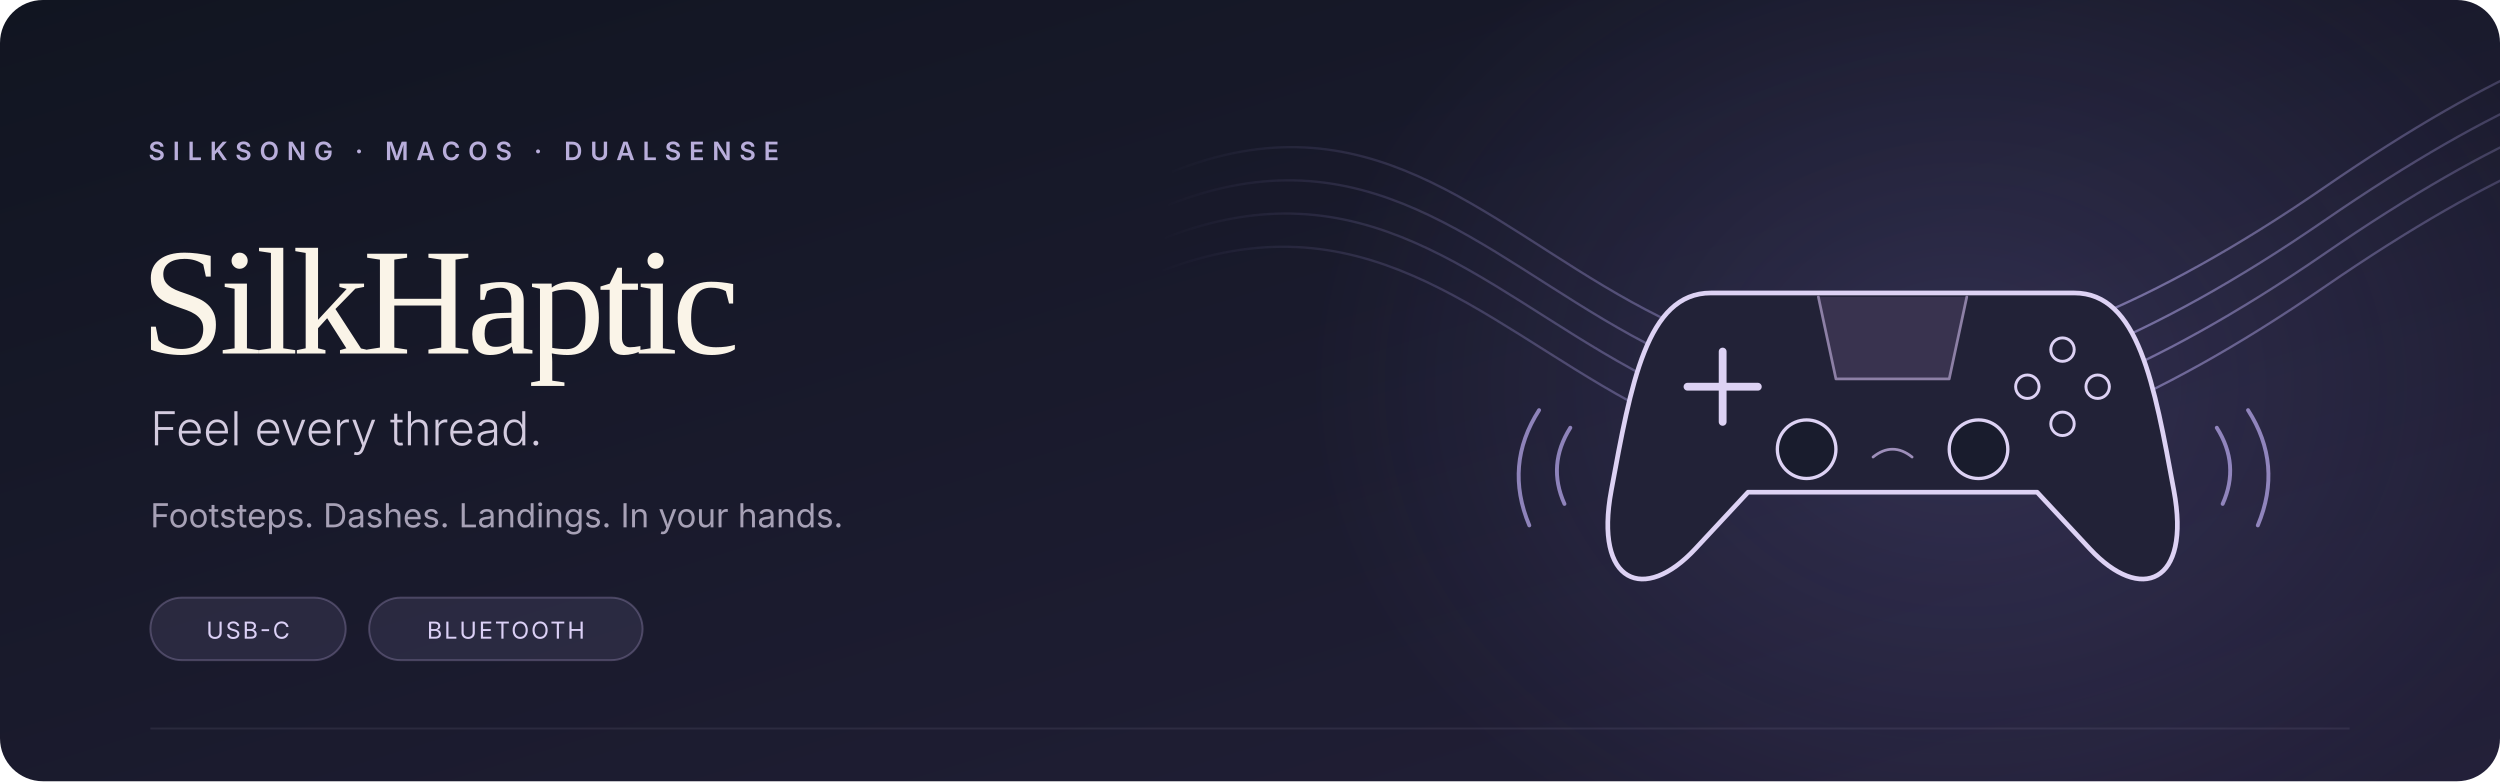
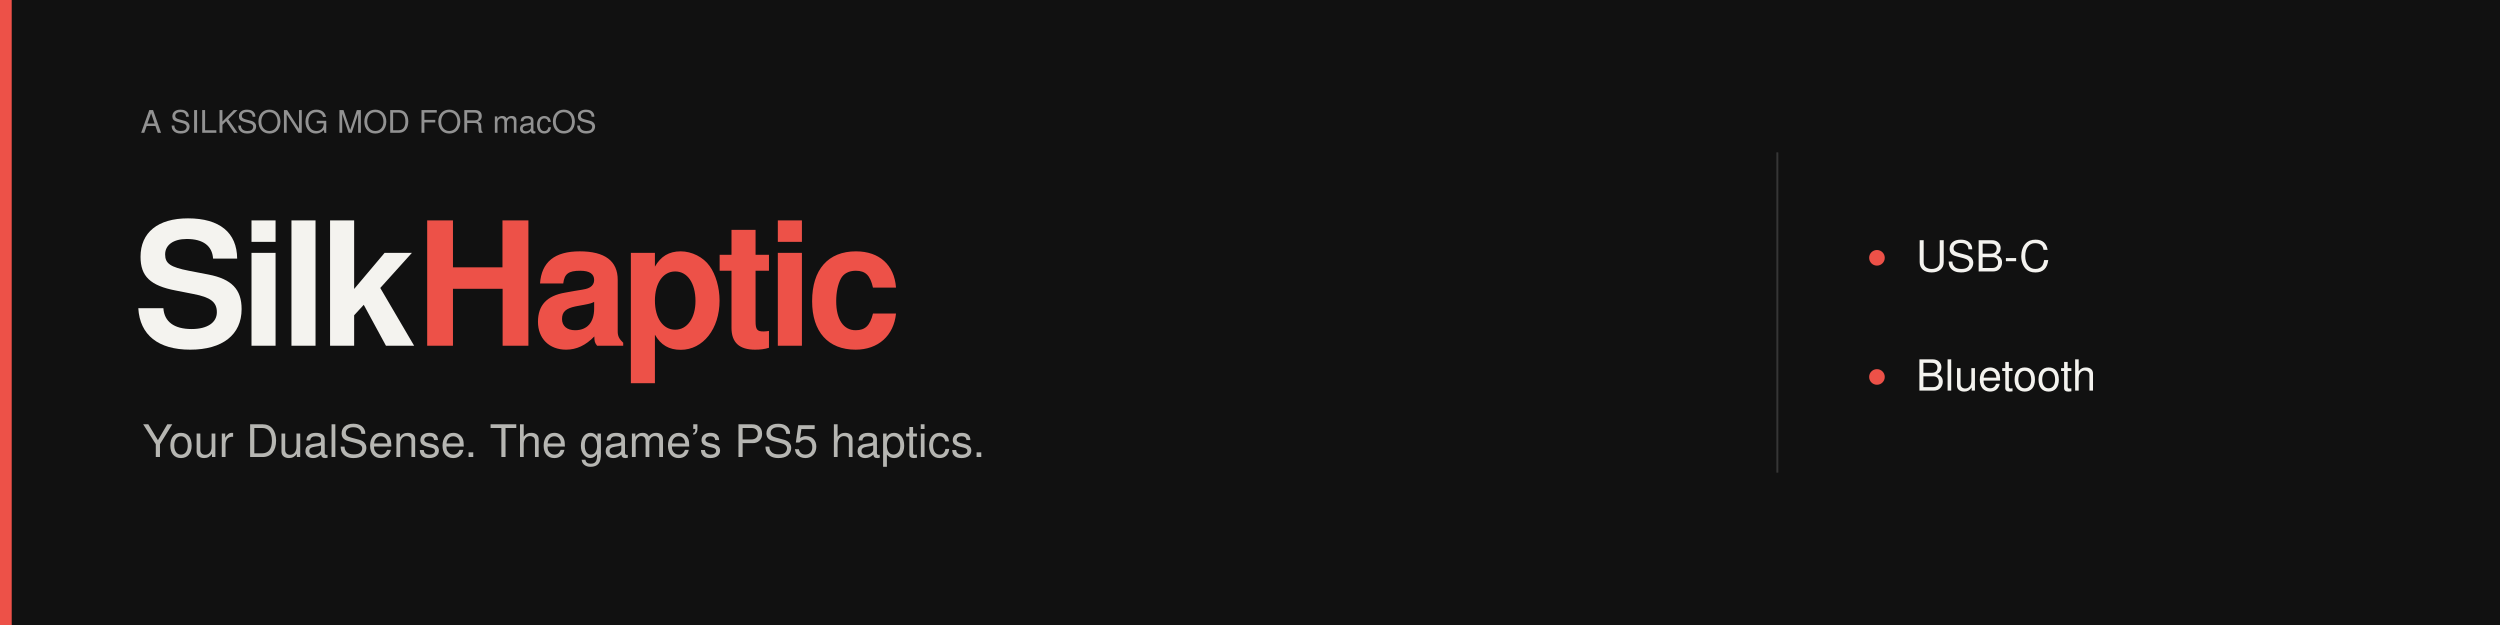
- <svg xmlns="http://www.w3.org/2000/svg" width="1280" height="400" viewBox="0 0 1280 400" role="img" aria-labelledby="title desc">
-   <defs>
-     <linearGradient id="bg" x2="1" y2="1">
-       <stop stop-color="#111521" />
-       <stop offset="1" stop-color="#232039" />
-     </linearGradient>
-     <radialGradient id="glow">
-       <stop stop-color="#a79bff" stop-opacity=".15" />
-       <stop offset="1" stop-color="#a79bff" stop-opacity="0" />
-     </radialGradient>
-     <linearGradient id="silk" x2="1">
-       <stop stop-color="#aa9de6" stop-opacity="0" />
-       <stop offset=".5" stop-color="#c4b7ff" stop-opacity=".6" />
-       <stop offset="1" stop-color="#c4b7ff" stop-opacity="0" />
-     </linearGradient>
-   </defs>
-   <rect width="1280" height="400" rx="22" fill="url(#bg)" />
-   <ellipse cx="1005" cy="197" rx="335" ry="270" fill="url(#glow)" />
-   <g fill="none" stroke="url(#silk)" stroke-width="1.2">
-     <path d="M600 88 C800 8 831 343 1190 96 S1430 225 1320 275" />
-     <path d="M598 105 C800 25 831 360 1190 113 S1430 242 1320 292" />
-     <path d="M596 122 C800 42 831 377 1190 130 S1430 259 1320 309" />
-     <path d="M594 139 C800 59 831 394 1190 147 S1430 276 1320 326" />
+ <svg xmlns="http://www.w3.org/2000/svg" width="1280" height="320" viewBox="0 0 1280 320" role="img" aria-labelledby="title description">
+   <rect width="1280" height="320" fill="#111111" />
+   <rect x="0" y="0" width="6" height="320" fill="#ed5148" />
+   <g font-family="'Helvetica Neue',Helvetica,Arial,sans-serif">
+     <text x="72" y="68" fill="#929292" font-size="16">A SILKSONG MOD FOR macOS</text>
+     <text x="68" y="177" fill="#f4f3ef" font-size="88" font-weight="700" letter-spacing="-4">Silk<tspan fill="#ed5148">Haptic</tspan>
+     </text>
+     <text x="73" y="234" fill="#b6b6b2" font-size="23">Your DualSense. The game’s PS5 haptics.</text>
+     <path d="M910 78V242" stroke="#363636" />
+     <circle cx="961" cy="132" r="4" fill="#ed5148" />
+     <text x="981" y="139" fill="#f4f3ef" font-size="22">USB-C</text>
+     <circle cx="961" cy="193" r="4" fill="#ed5148" />
+     <text x="981" y="200" fill="#f4f3ef" font-size="22">Bluetooth</text>
  </g>
-   <g font-family="-apple-system,BlinkMacSystemFont,'Segoe UI',sans-serif">
-     <text x="76" y="82" fill="#b9aedb" font-size="13" font-weight="600" letter-spacing="4">SILKSONG · MACOS · DUALSENSE</text>
-     <text x="72" y="181" fill="#faf4e8" font-family="Georgia,'Times New Roman',serif" font-size="78" letter-spacing="-3">SilkHaptic</text>
-     <text x="77" y="228" fill="#d3cbdf" font-size="24" font-weight="300">Feel every thread.</text>
-     <text x="77" y="270" fill="#a7a1b6" font-size="17">Footsteps. Dashes. Landings. In your hands.</text>
-     <g transform="translate(77 306)">
-       <rect width="100" height="32" rx="16" fill="#c6b5f4" fill-opacity=".1" stroke="#b0a0d2" stroke-opacity=".3" />
-       <text x="50" y="21" text-anchor="middle" fill="#dbd0f6" font-size="12" letter-spacing="1">USB-C</text>
-       <rect x="112" width="140" height="32" rx="16" fill="#c6b5f4" fill-opacity=".1" stroke="#b0a0d2" stroke-opacity=".3" />
-       <text x="182" y="21" text-anchor="middle" fill="#dbd0f6" font-size="12" letter-spacing="1">BLUETOOTH</text>
-     </g>
-   </g>
-   <g transform="translate(825 128)" stroke="#ddd2f4" stroke-linecap="round" stroke-linejoin="round">
-     <path d="M51 22 C18 22 10 69 0 123 C-9 171 17 181 43 153 L70 124 H218 L245 153 C271 181 297 171 288 123 C278 69 270 22 237 22 Z" fill="#222237" stroke-width="2.4" />
-     <path d="M106 24 L115 66 H173 L182 24" fill="#39334f" stroke="#8d80a6" stroke-width="1.4" />
-     <path d="M57 52 V88 M39 70 H75" stroke-width="4" />
-     <circle cx="231" cy="51" r="6" fill="none" stroke-width="1.5" />
-     <circle cx="249" cy="70" r="6" fill="none" stroke-width="1.5" />
-     <circle cx="231" cy="89" r="6" fill="none" stroke-width="1.5" />
-     <circle cx="213" cy="70" r="6" fill="none" stroke-width="1.5" />
-     <circle cx="100" cy="102" r="15" fill="#191c2d" stroke-width="1.7" />
-     <circle cx="188" cy="102" r="15" fill="#191c2d" stroke-width="1.7" />
-     <path d="M134 106 Q144 98 154 106" fill="none" stroke="#9e8fba" stroke-width="1.4" />
-     <g fill="none" stroke="#bcacf1" stroke-width="2" opacity=".7">
-       <path d="M-21 91 Q-33 110 -24 130 M-37 82 Q-55 110 -42 141" />
-       <path d="M310 91 Q322 110 313 130 M326 82 Q344 110 331 141" />
-     </g>
-   </g>
-   <path d="M77 373 H1203" stroke="#e5d8fa" stroke-opacity=".08" />
</svg>
